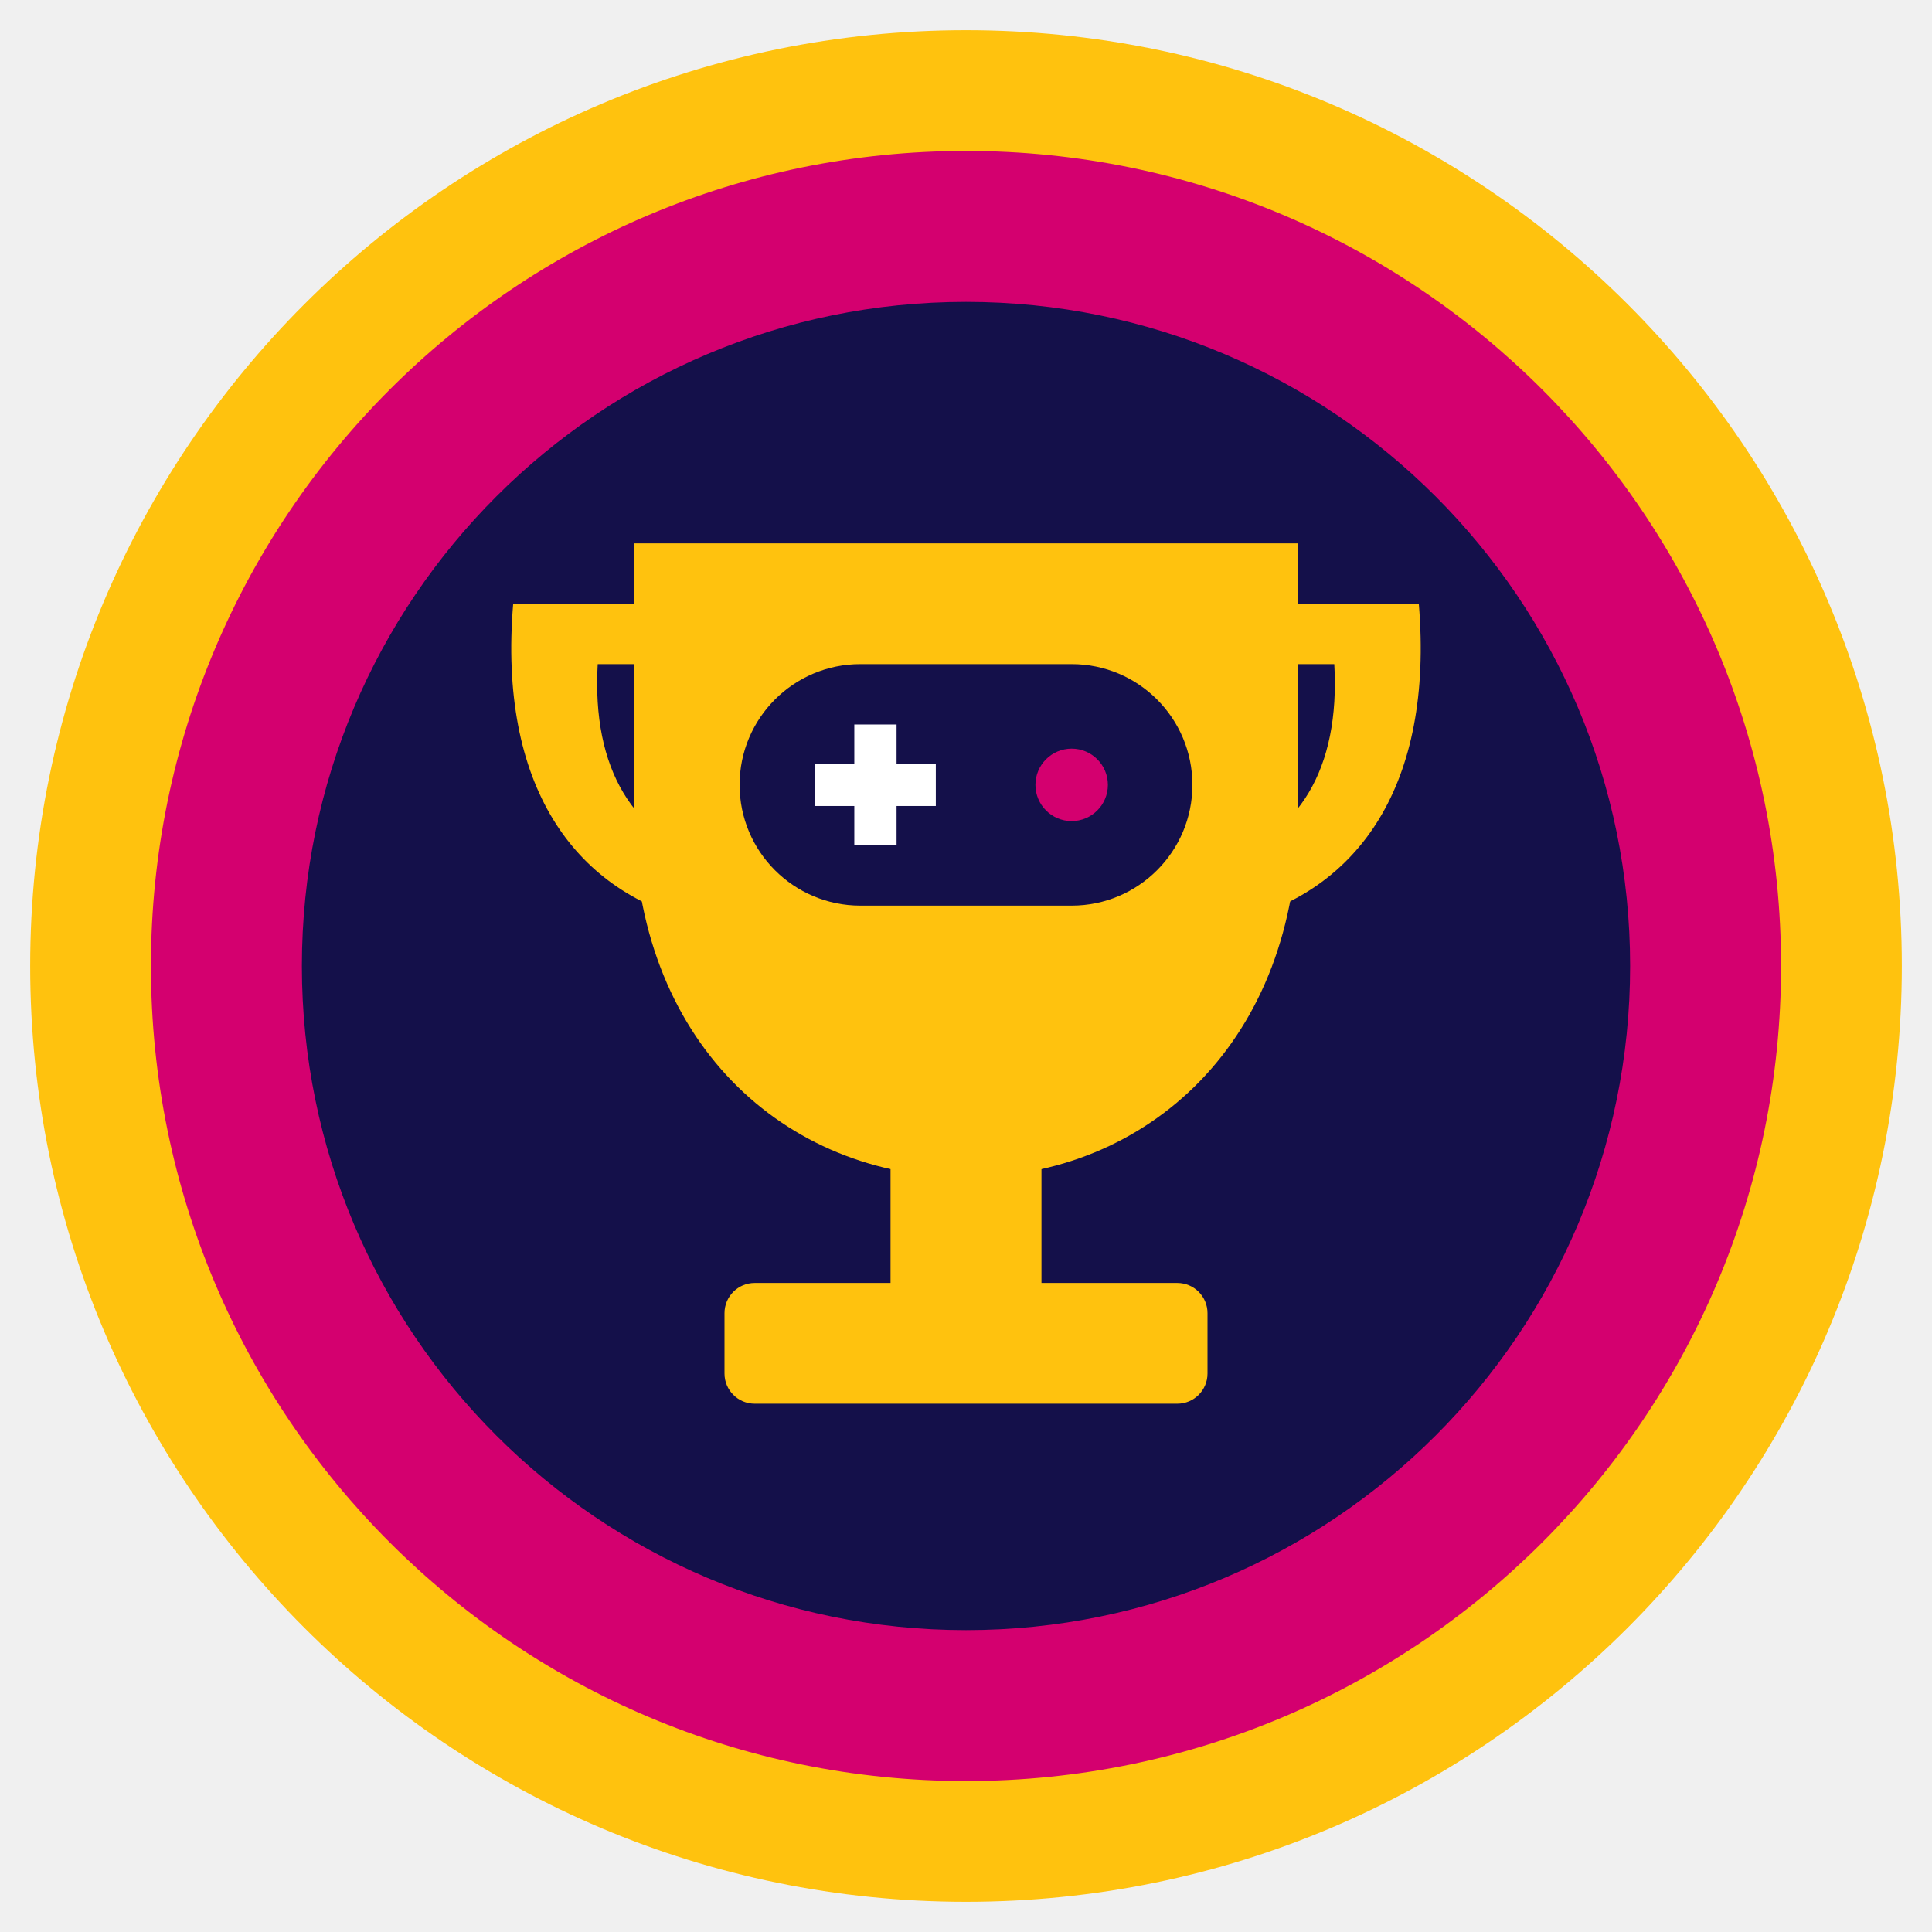
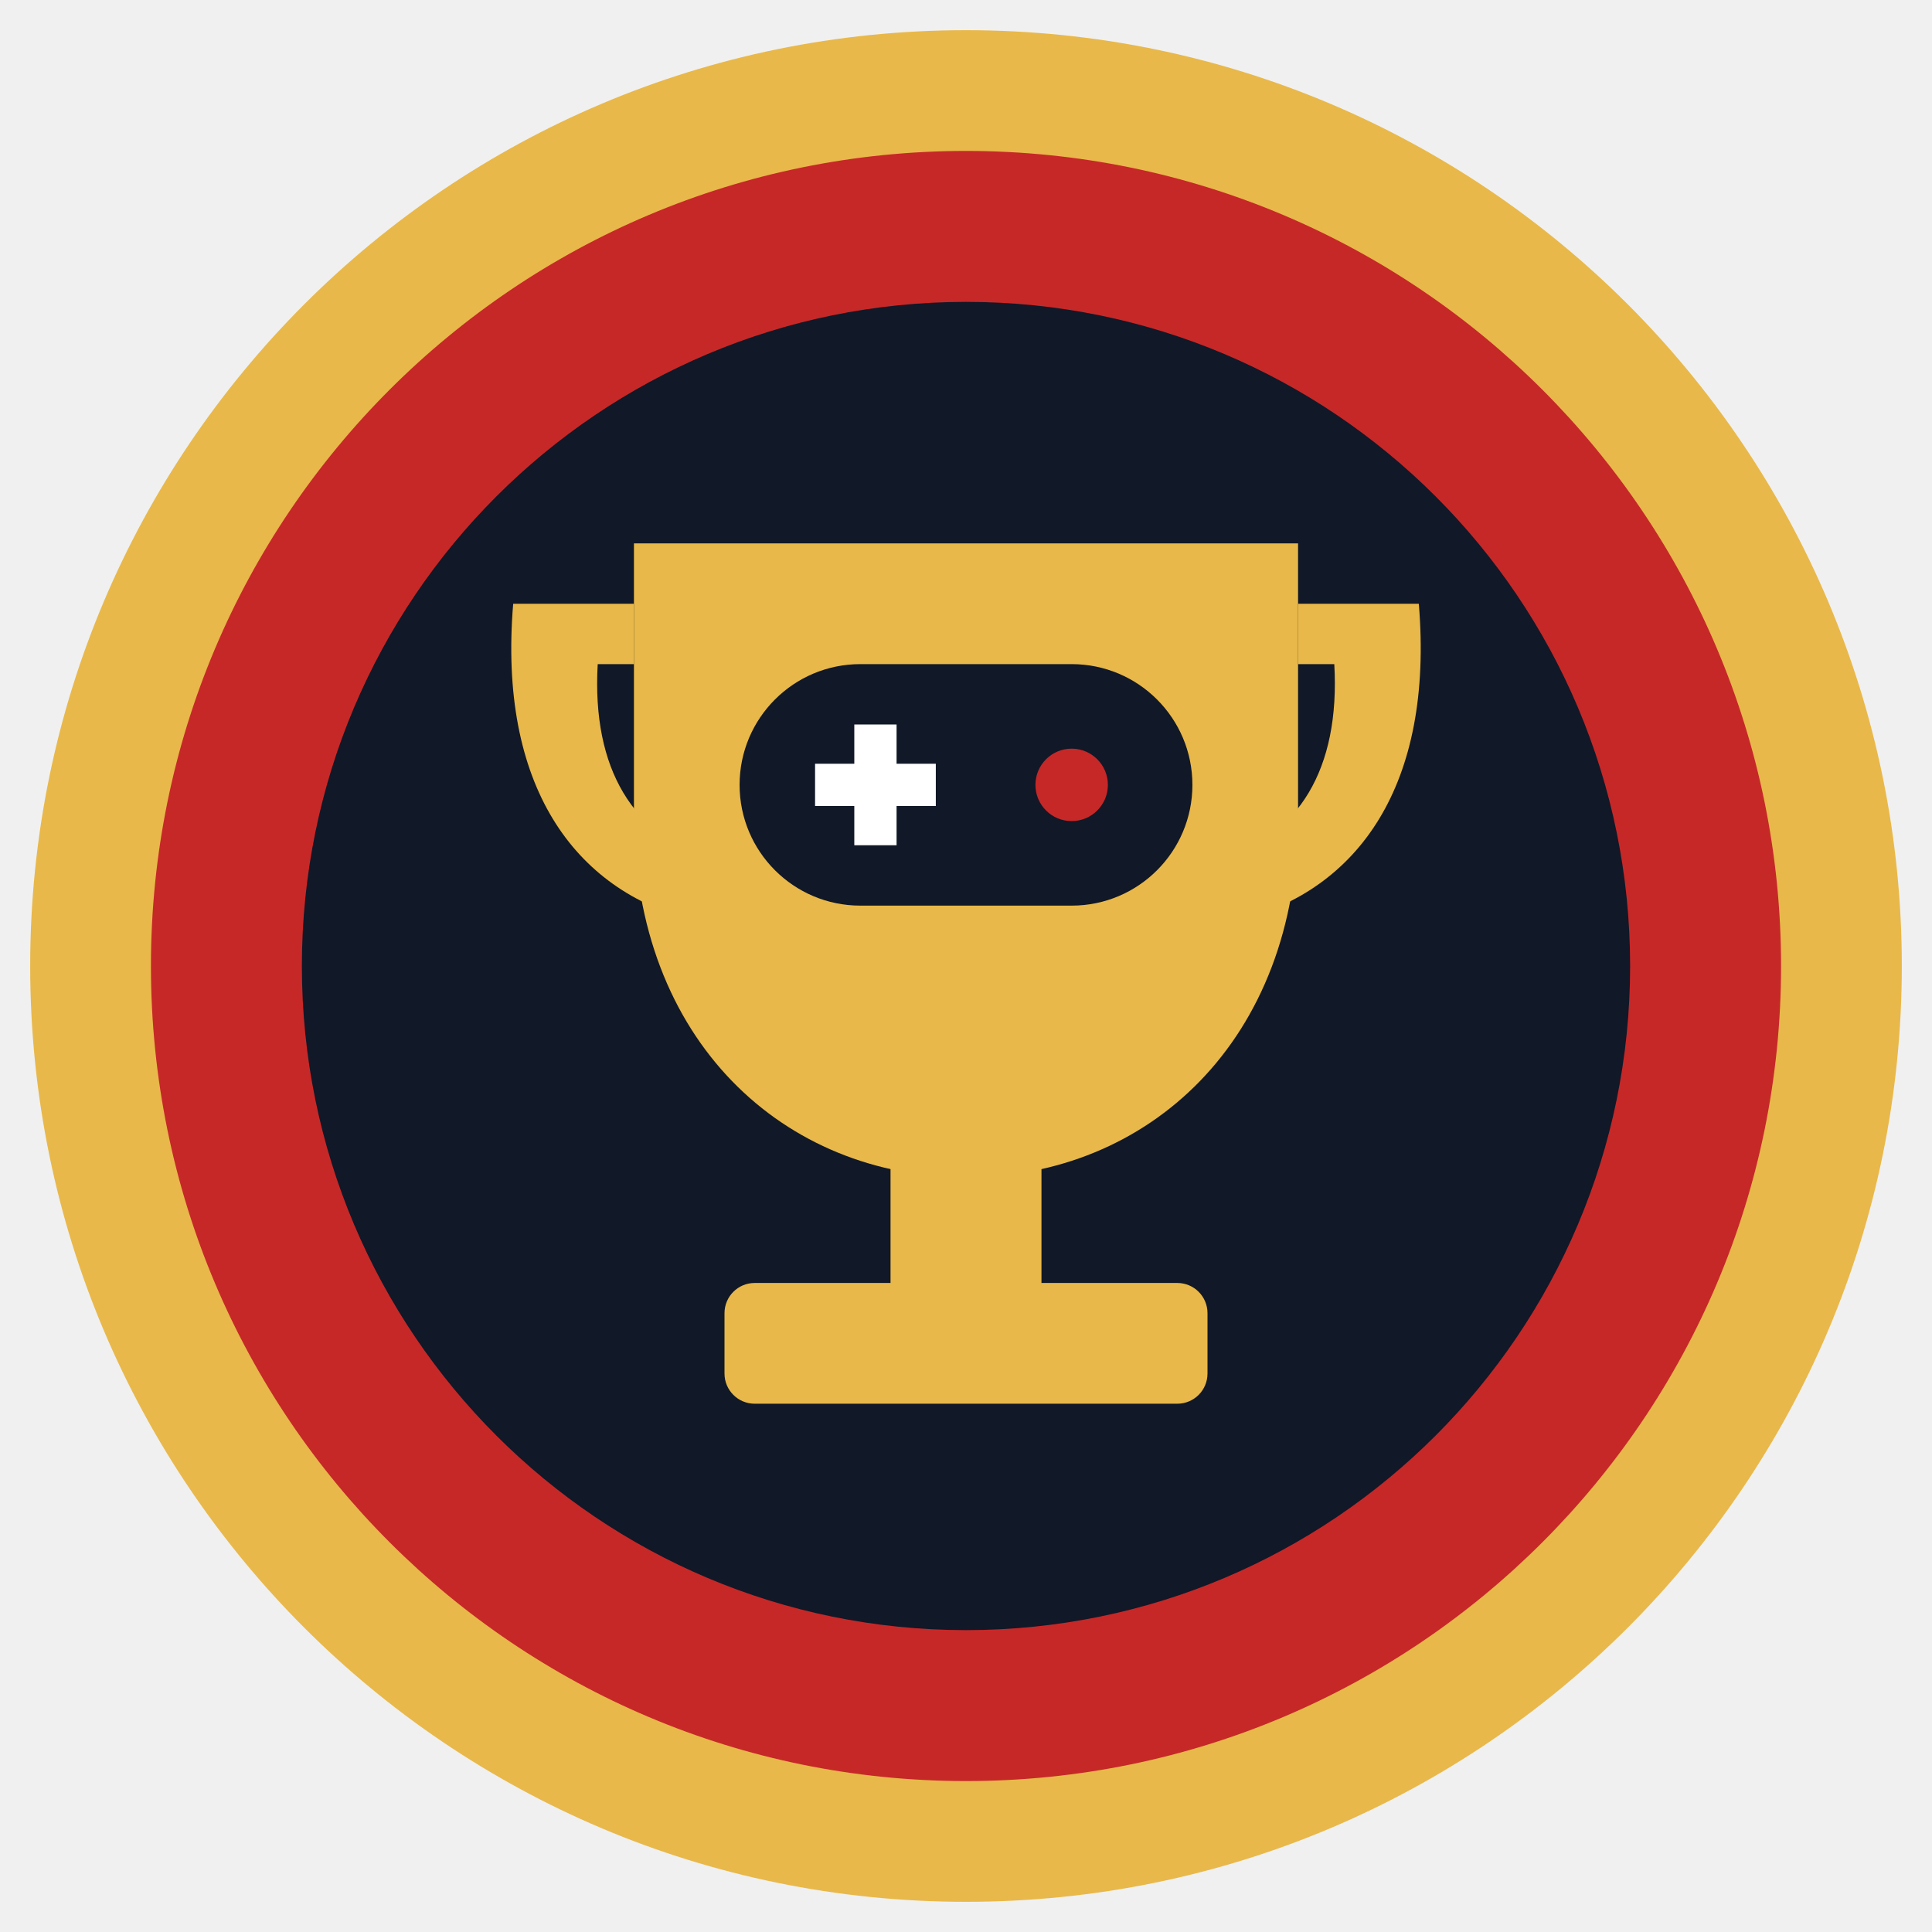
<svg xmlns="http://www.w3.org/2000/svg" viewBox="0 0 64 64">
-   <circle cx="32" cy="32" r="31" fill="#ffc20e" />
-   <circle cx="32" cy="32" r="27" fill="#d4006f" />
-   <circle cx="32" cy="32" r="22" fill="#14104a" />
-   <g fill="#ffc20e">
+   <circle cx="32" cy="32" r="31" fill="#E8B84A" />
+   <circle cx="32" cy="32" r="27" fill="#C62828" />
+   <circle cx="32" cy="32" r="22" fill="#111827" />
+   <g fill="#E8B84A">
    <path d="M21 18h22v9c0 7.5-5 12-11 12s-11-4.5-11-12z" />
    <path d="M21 20h-4c-.5 6 2 9.5 6 10.5l.6-2c-2.6-.8-4-3-3.8-6.5H21zM43 20h4c.5 6-2 9.5-6 10.5l-.6-2c2.6-.8 4-3 3.8-6.5H43z" />
    <rect x="29.5" y="38" width="5" height="5" />
    <rect x="24" y="42.5" width="16" height="4" rx="1" />
  </g>
-   <rect x="24.5" y="22" width="15" height="8" rx="4" fill="#14104a" />
+   <rect x="24.5" y="22" width="15" height="8" rx="4" fill="#111827" />
  <rect x="27" y="25.3" width="4" height="1.4" fill="#fff" />
  <rect x="28.3" y="24" width="1.4" height="4" fill="#fff" />
-   <circle cx="35.5" cy="26" r="1.2" fill="#d4006f" />
+   <circle cx="35.5" cy="26" r="1.2" fill="#C62828" />
</svg>
